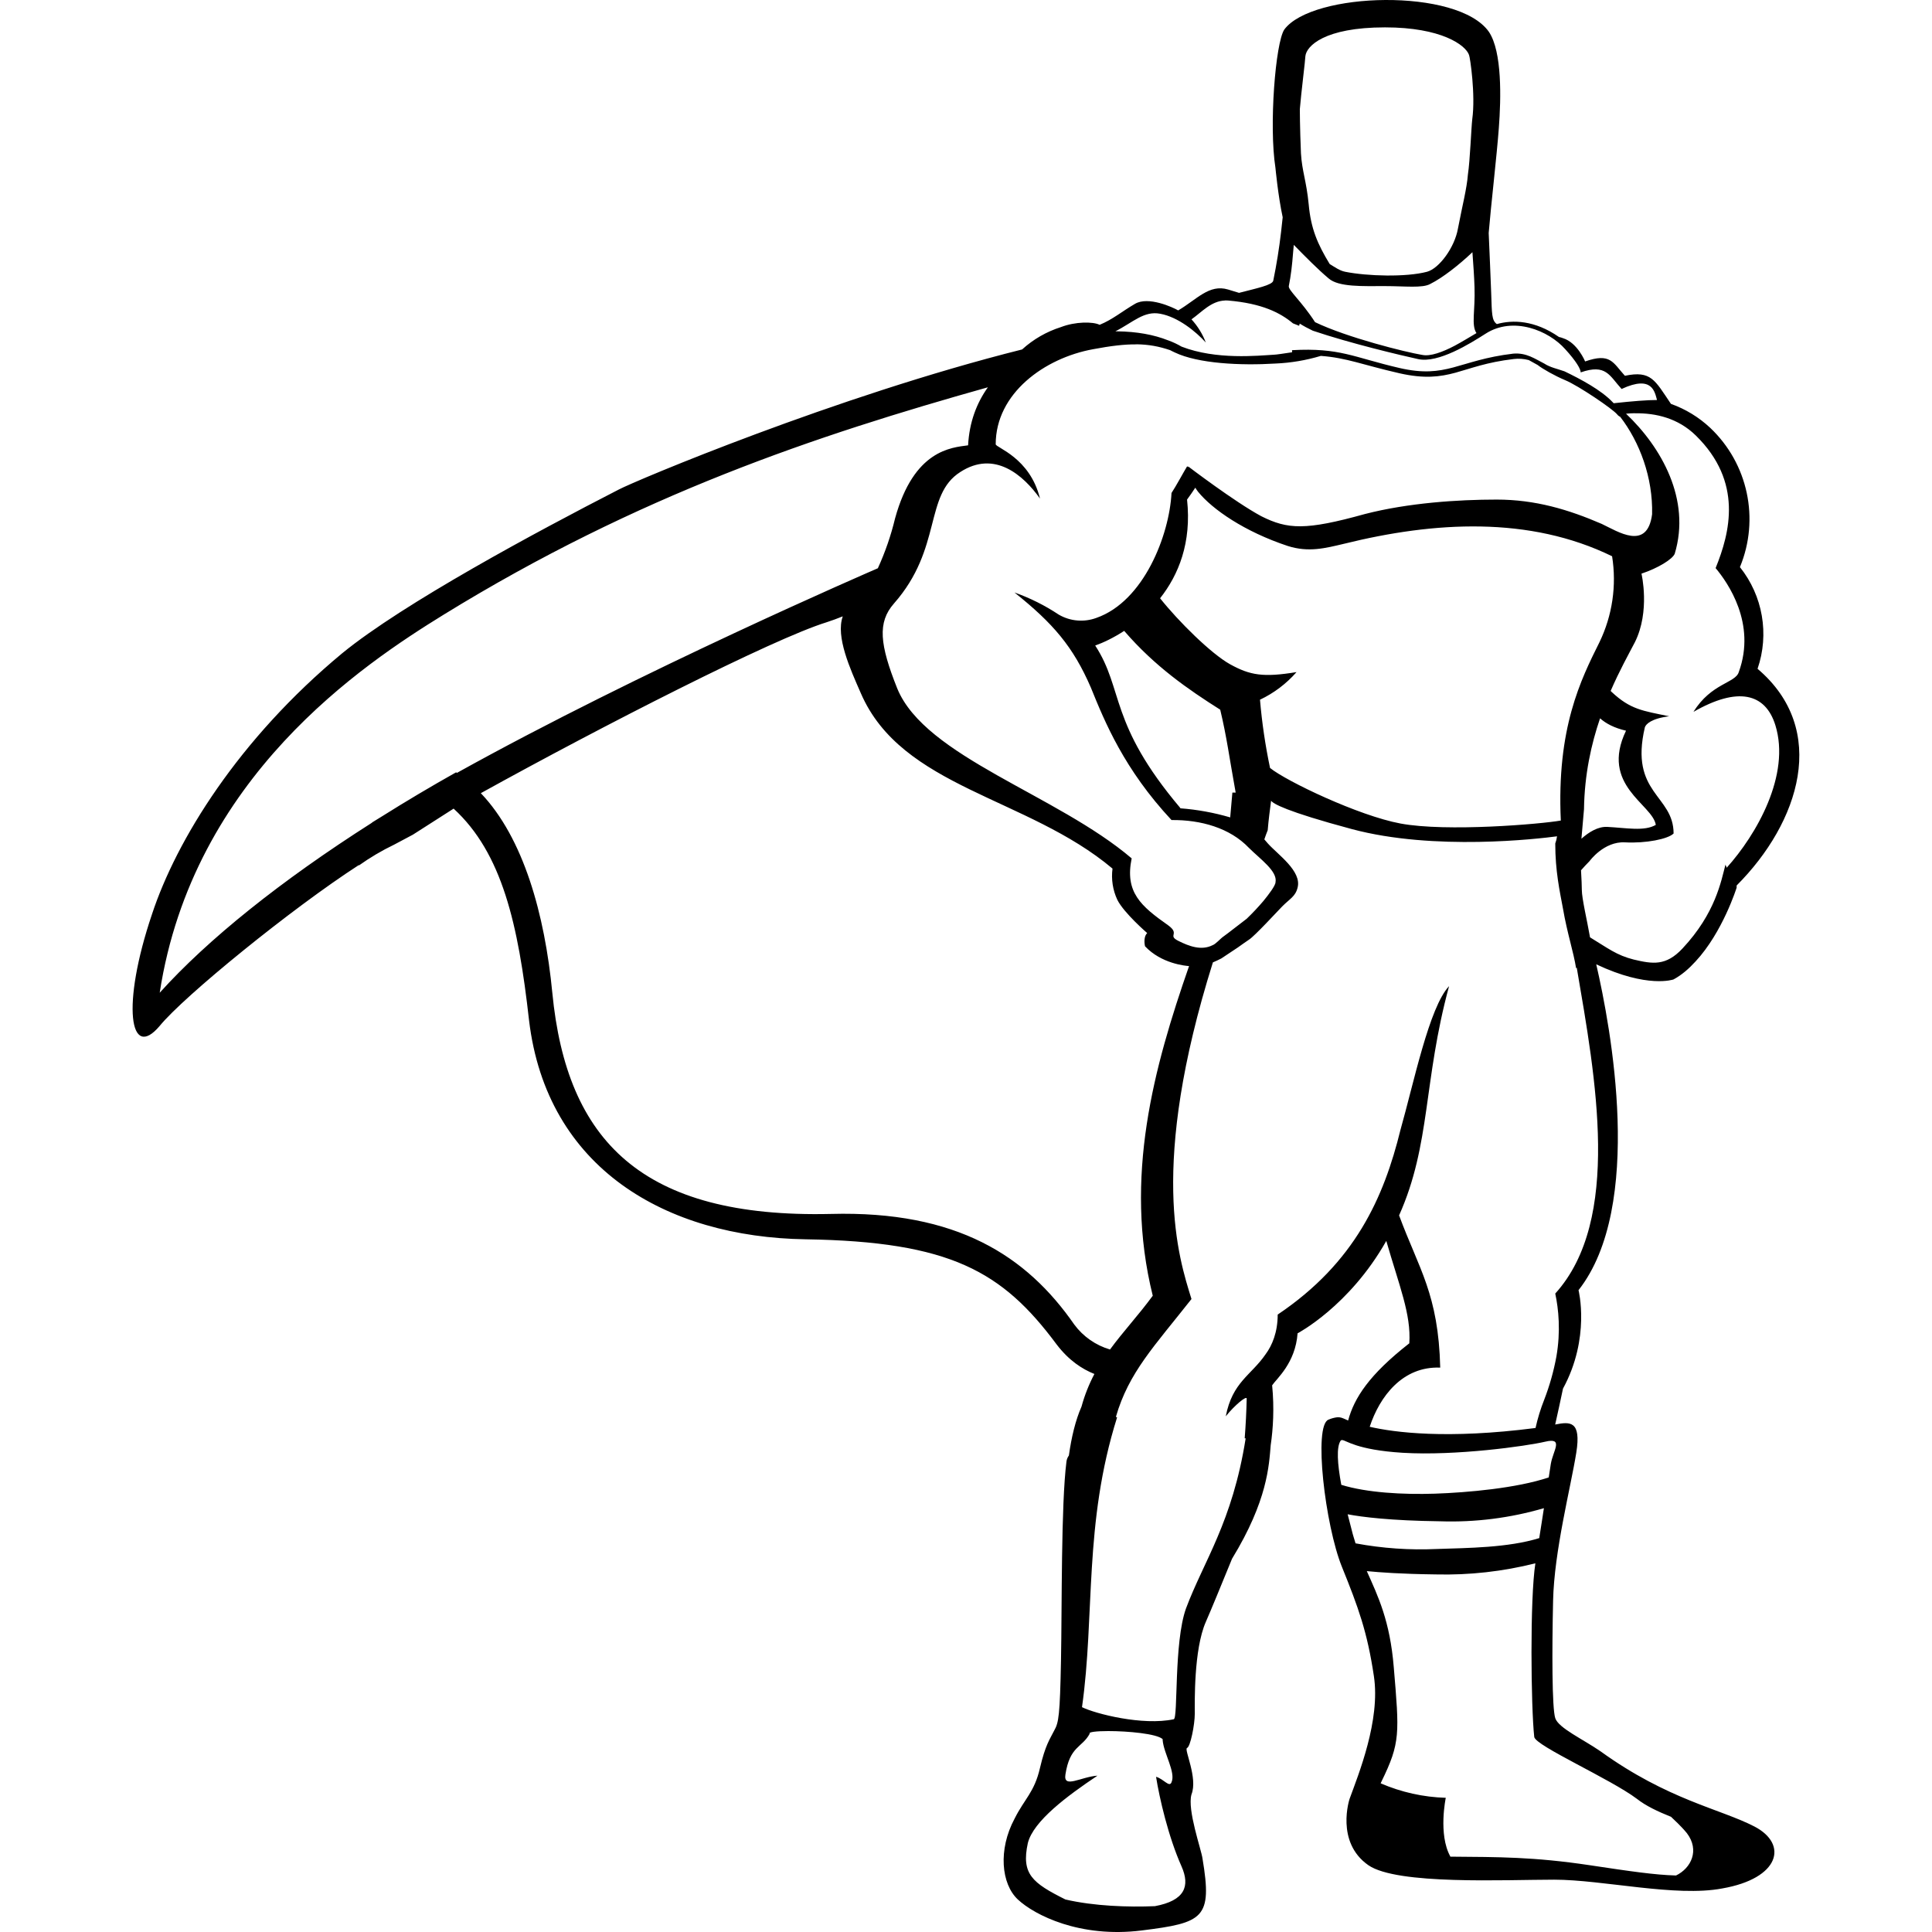
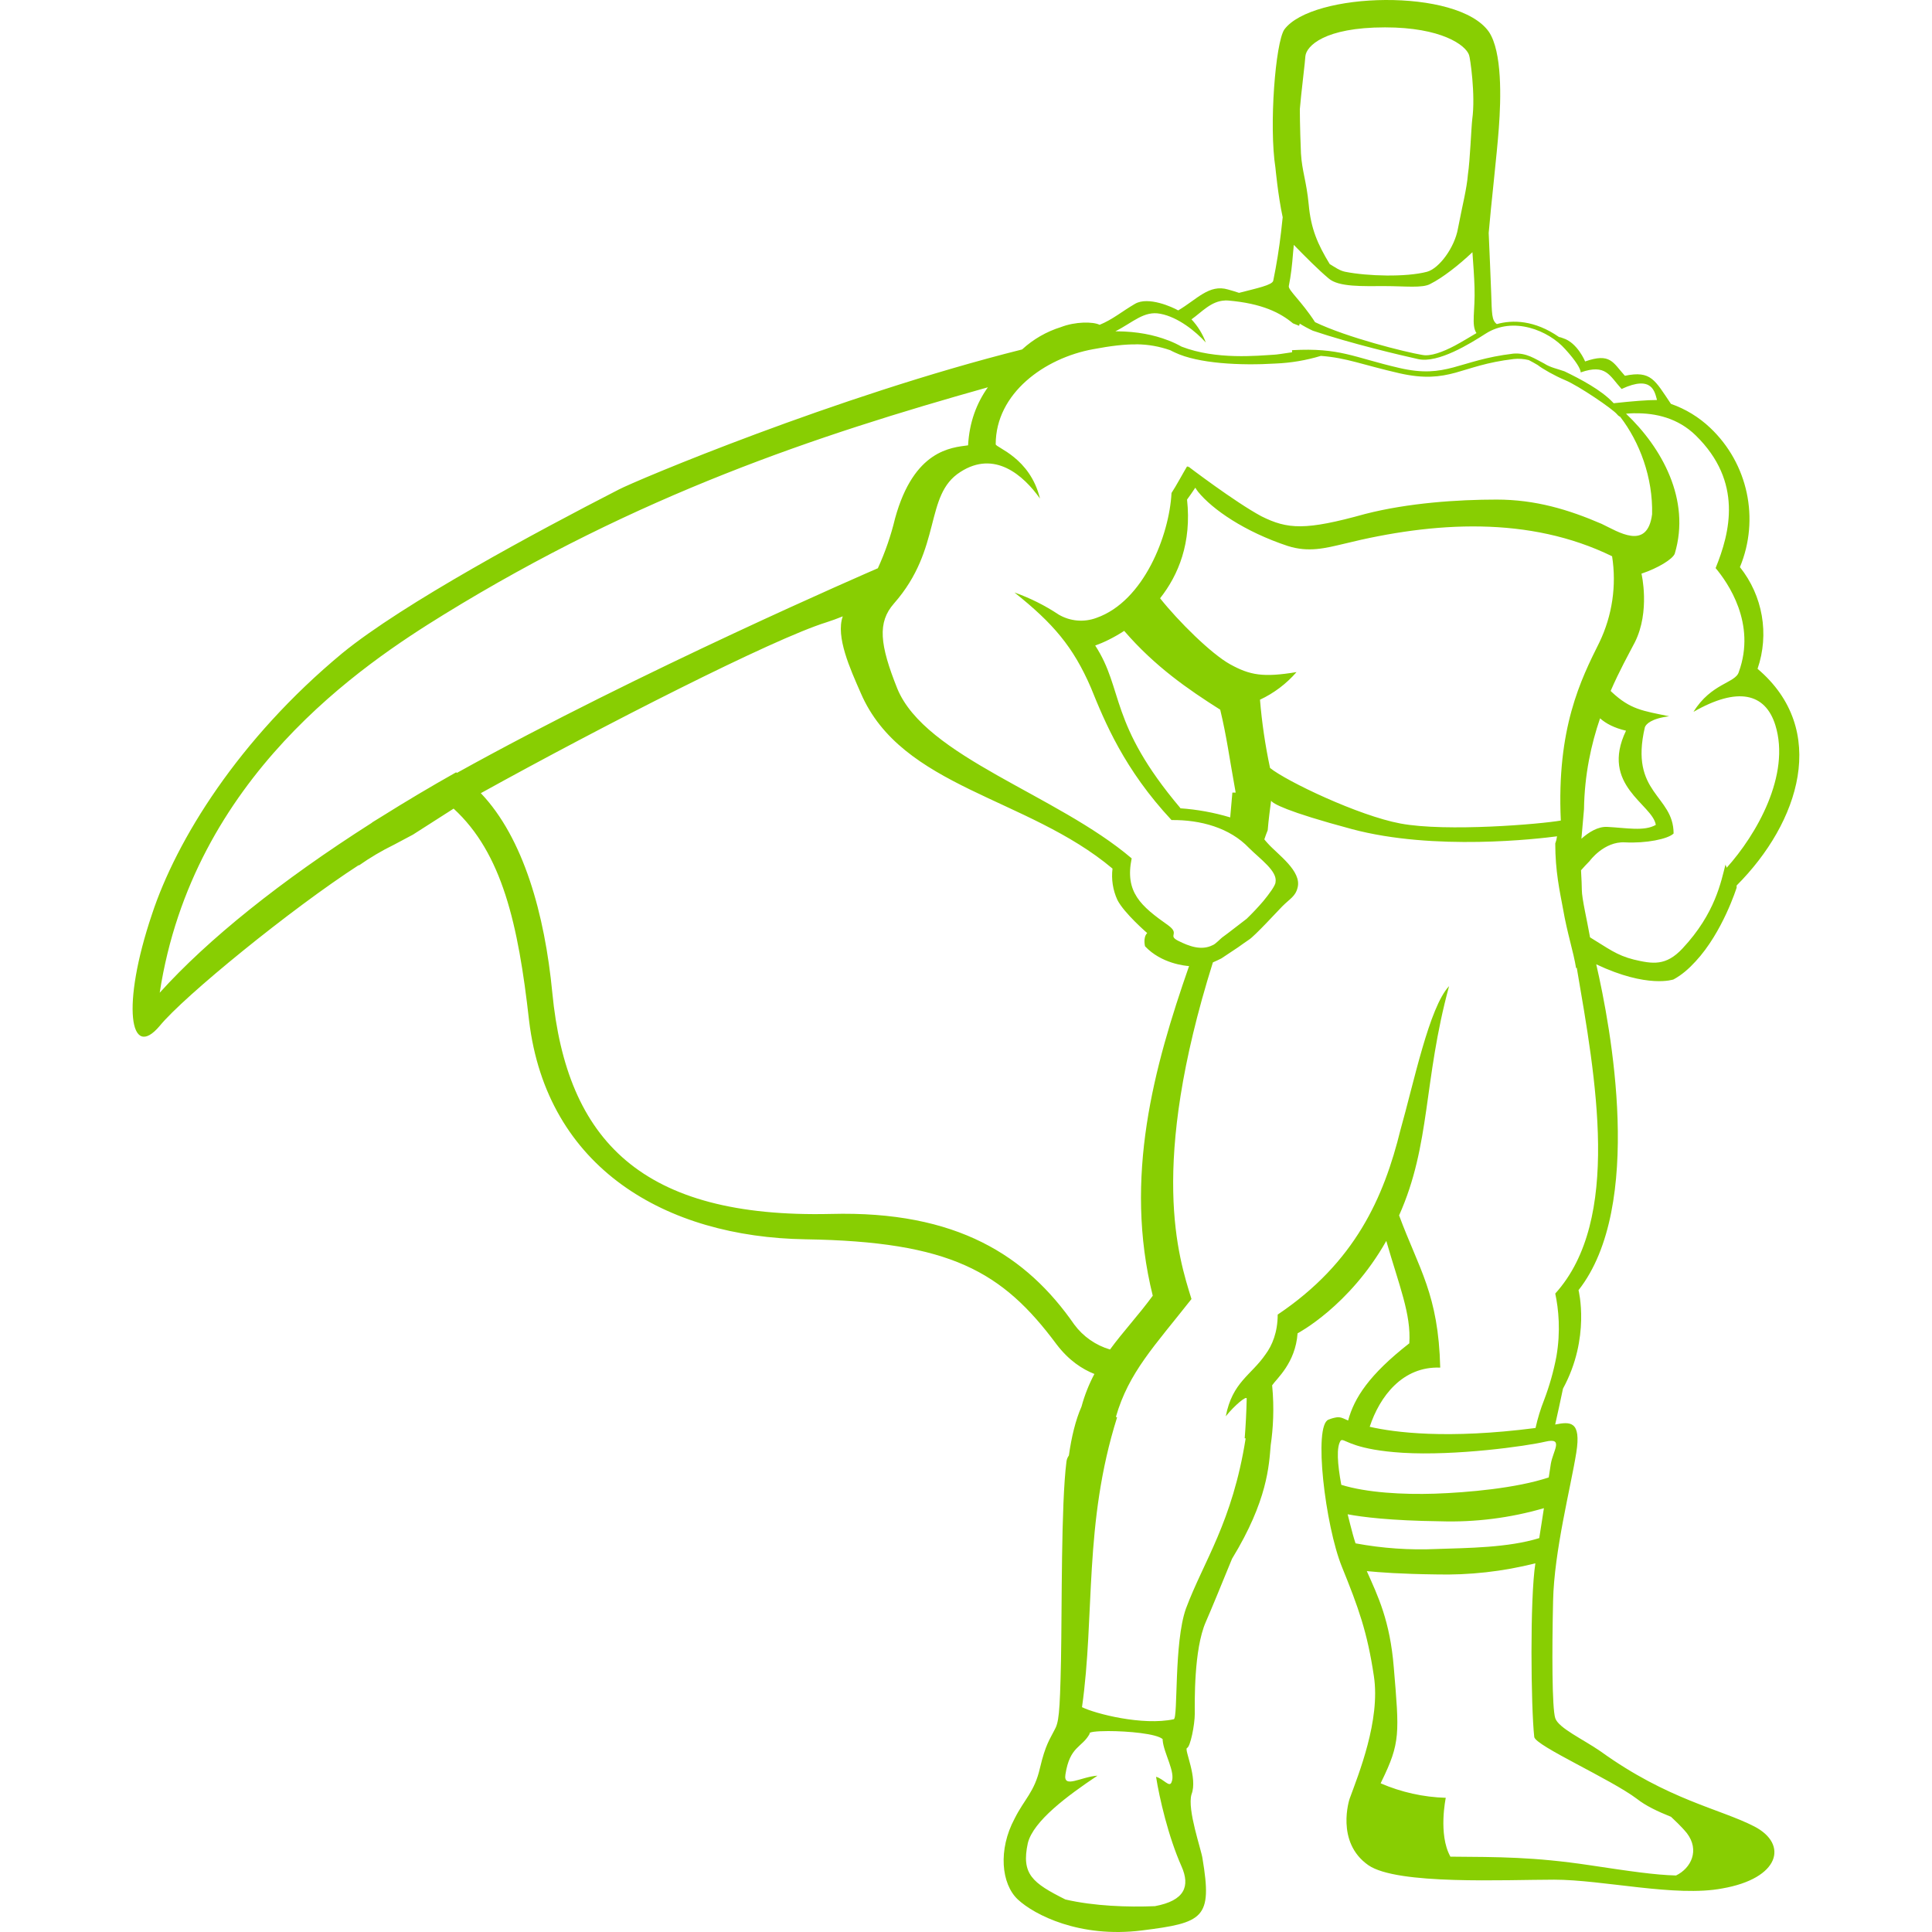
- <svg xmlns="http://www.w3.org/2000/svg" width="1em" height="1em" viewBox="0 0 24 24">
-   <path fill="currentColor" d="M17.21 0c-.545.003-1.084.134-1.256.367c-.11.165-.192 1.196-.11 1.718c0 0 .032.345.09.614l-.02.182a7 7 0 0 1-.097.605c-.01.056-.207.095-.425.152l-.138-.042c-.234-.069-.385.123-.618.26c-.069-.04-.371-.178-.536-.082s-.275.193-.44.261c-.082-.041-.302-.041-.48.028a1.3 1.3 0 0 0-.483.278c-2.314.58-4.813 1.635-5.012 1.741c-1.017.522-2.679 1.415-3.434 2.033c-1.291 1.071-2.06 2.322-2.363 3.242c-.385 1.14-.275 1.827.096 1.387c.298-.366 1.632-1.454 2.475-1.999l-.002.007a3 3 0 0 1 .44-.26l.233-.124l.505-.323c.602.552.803 1.433.937 2.63c.22 1.841 1.704 2.693 3.434 2.72c1.8.028 2.446.399 3.119 1.305c.153.201.318.307.47.368a2 2 0 0 0-.16.405c-.075.17-.125.38-.157.608a.16.16 0 0 0-.03.075c-.068.536-.055 1.8-.068 2.473s-.028.77-.083.866c-.055.11-.11.178-.178.467c-.069.302-.193.384-.316.631c-.206.385-.165.81.041 1.003s.77.481 1.538.385c.77-.096.88-.151.756-.893c-.014-.11-.192-.605-.137-.797c.082-.206-.096-.563-.055-.577s.096-.288.096-.426c0-.137-.014-.796.137-1.14c.062-.14.193-.46.326-.785c.442-.723.459-1.161.48-1.41c.03-.202.046-.46.018-.744c.055-.083.289-.275.316-.646c0 0 .644-.337 1.102-1.148c.16.557.31.91.286 1.272c-.499.39-.684.678-.76.959c-.048-.02-.076-.037-.11-.04h-.027a.4.4 0 0 0-.106.029c-.192.068-.041 1.318.165 1.827s.316.81.398 1.36c.083.549-.192 1.222-.302 1.524c0 0-.179.536.233.824c.358.248 1.704.18 2.308.18c.605 0 1.511.219 2.088.109c.715-.124.824-.55.399-.77c-.426-.22-1.072-.329-1.91-.933c-.22-.152-.522-.289-.563-.412c-.041-.124-.041-.838-.027-1.457c.013-.618.22-1.414.288-1.84c.064-.398-.076-.388-.262-.351c.032-.147.066-.292.097-.446c.344-.632.193-1.223.193-1.223c.82-1.044.4-3.27.22-4.048c.64.303.96.188.96.188c.102-.055.192-.134.274-.224c.337-.362.51-.916.51-.916V11c.782-.783 1.151-1.936.26-2.692a1.33 1.33 0 0 0-.219-1.263a1.56 1.56 0 0 0-.37-1.731a1.4 1.4 0 0 0-.487-.297c-.2-.295-.245-.417-.572-.349c-.15-.165-.178-.288-.494-.178c0 0-.096-.234-.275-.289a.3.3 0 0 0-.05-.015c-.302-.21-.576-.215-.772-.16c-.064-.048-.061-.124-.07-.388c-.008-.2-.019-.486-.031-.744c.027-.328.102-.974.126-1.303c.028-.37.042-.948-.123-1.195C18.303.12 17.754-.003 17.21 0m-.005.34c.7 0 1.002.22 1.044.343c.013.028.082.495.04.797c-.013.11-.027.509-.054.687c-.014.179-.069.385-.124.673c-.041.234-.233.495-.384.536c-.261.069-.742.055-1.017 0c-.069-.014-.124-.055-.192-.096c-.151-.248-.234-.44-.261-.742c-.028-.289-.083-.412-.096-.632c-.014-.33-.014-.55-.014-.55c.014-.178.069-.618.069-.659c.013-.123.233-.357.989-.357m-1.133 2.702c.146.149.301.306.432.416c.124.11.426.096.7.096c.248 0 .468.028.564-.027c.154-.077.355-.235.523-.394c.011.152.022.304.026.435c.01.295-.043.468.024.57c-.082.048-.174.105-.269.156c-.151.08-.306.136-.403.115h-.002c-.209-.035-.931-.215-1.331-.407c-.167-.259-.335-.398-.326-.448c.027-.137.04-.247.054-.425zm-.853.69l.035.001c.424.036.65.152.808.284l.076.03l.008-.027q.071.045.162.088c.47.159 1.104.308 1.309.353c.247.055.645-.192.838-.316c.343-.22.783-.04.989.193c.137.15.192.247.192.288c.316-.11.357.041.508.206c.385-.179.412.041.44.137c-.122 0-.298.014-.538.04l-.012-.012c-.144-.153-.402-.289-.599-.384c-.087-.031-.18-.049-.252-.097c-.11-.055-.22-.137-.385-.123c-.687.082-.824.315-1.415.178c-.577-.134-.737-.254-1.333-.221l.001.026c-.105.016-.2.03-.22.03c-.206.012-.722.067-1.153-.1a1 1 0 0 0-.161-.076l-.005-.002h-.001q-.27-.107-.63-.112h-.026c.218-.11.356-.259.56-.218c.22.041.44.22.564.357a.9.9 0 0 0-.178-.288c.128-.09.245-.229.418-.234zm-1.1.545c.15.002.28.026.417.073c.018.009.034.018.059.029c.288.137.81.164 1.25.137a2.3 2.3 0 0 0 .563-.095c.322.024.514.11.977.216c.31.07.502.045.695-.007c.193-.053.386-.13.723-.17a.5.5 0 0 1 .188.013q.057.03.11.061c.062.049.214.135.343.189c.164.068.59.357.645.425a.1.1 0 0 0 .038.03c.242.314.407.755.396 1.21c-.06.46-.426.214-.626.12c-.412-.178-.824-.302-1.305-.302c-.48 0-1.099.041-1.635.179c-.741.206-.961.192-1.29.027c-.33-.178-.907-.618-.907-.618v.01q-.01-.012-.014-.01c-.042.069-.138.247-.193.33c-.027.522-.343 1.346-.934 1.552a.55.55 0 0 1-.467-.041a2.5 2.5 0 0 0-.55-.275c.481.384.729.673.949 1.181c.174.43.415 1.017 1.002 1.646c.363-.004.725.097.962.346c.137.137.357.289.33.426c0 .041-.083.151-.151.234a3 3 0 0 1-.207.22c-.054.04-.247.192-.288.22s-.096.095-.137.109c-.138.069-.289.014-.426-.055s.027-.082-.124-.192c-.34-.24-.541-.411-.454-.832c-.932-.794-2.561-1.26-2.911-2.108c-.22-.55-.248-.824-.042-1.058c.605-.687.371-1.346.825-1.634c.425-.275.783.04.989.33c-.124-.509-.55-.633-.55-.674c0-.632.605-1.071 1.21-1.181c.218-.041.389-.062.54-.06zm-1.847.534c-.14.196-.231.435-.246.721c-.206.028-.673.055-.907.907a3.4 3.4 0 0 1-.214.62c-.103.045-2.946 1.274-5.229 2.542l-.01-.007q-.48.27-.919.546l-.125.077l-.001.003c-1.136.723-2.04 1.45-2.637 2.112c.412-2.679 2.528-4.08 3.53-4.698c2.42-1.489 4.629-2.225 6.758-2.823m8.037.323c.26-.004.536.06.756.275c.59.577.425 1.209.247 1.648c.15.179.508.687.288 1.291c-.04.138-.343.138-.563.495c.55-.316.893-.233 1.017.165c.192.618-.234 1.36-.605 1.772c0-.014-.014-.028-.014-.041c-.055.206-.123.604-.535 1.044c-.206.22-.371.192-.605.137c-.215-.054-.322-.142-.543-.276c-.036-.207-.102-.482-.102-.59c0-.044-.004-.141-.01-.243q.047-.054.106-.114s.178-.247.44-.233c.26.014.535-.041.604-.11c0-.48-.55-.494-.357-1.319c.013-.04.082-.11.302-.137c-.33-.069-.48-.083-.714-.302l-.013-.013c.11-.253.224-.457.301-.605c.193-.385.082-.852.082-.852c.207-.069.385-.179.413-.247c.203-.673-.164-1.322-.605-1.74q.054-.005.11-.006zm-5.46.925q.014.024.034.05c.179.22.577.495 1.113.673c.26.083.467.028.7-.027c1.123-.278 2.304-.346 3.33.155a1.8 1.8 0 0 1-.157 1.068c-.232.465-.533 1.068-.48 2.215c-.246.044-1.419.144-1.992.037c-.521-.097-1.416-.525-1.62-.69a7 7 0 0 1-.125-.848a1.4 1.4 0 0 0 .454-.343c-.412.068-.577.04-.825-.097c-.235-.13-.642-.533-.87-.82c.229-.29.393-.69.335-1.226q.055-.075.102-.147zm-4.38 1.598c-.09.253.093.654.224.953c.508 1.179 2.07 1.29 3.127 2.18a.7.7 0 0 0 .06.388c.083.165.371.413.371.413c-.055.054-.027.164-.027.164c.204.217.504.243.547.246c-.435 1.248-.816 2.626-.451 4.095c-.179.244-.368.445-.531.668a.85.85 0 0 1-.444-.31c-.591-.852-1.457-1.416-3.023-1.374c-2.349.055-3.283-.907-3.461-2.748c-.094-.974-.357-1.922-.888-2.479C7.489 9.014 9.6 7.937 10.268 7.73a3 3 0 0 0 .2-.073zm3.496.18c.381.442.795.727 1.193.979c.082.343.11.577.192 1.03h-.041l-.027.308a3 3 0 0 0-.62-.113l.001-.003c-.893-1.057-.7-1.47-1.058-2.019c.097-.034.225-.094.36-.182m5.911 1.086c.076.067.178.12.323.154c-.327.68.33.912.37 1.17c-.143.083-.367.037-.603.025c-.115-.006-.229.065-.321.147l.032-.367c.006-.43.09-.809.2-1.13zM15.79 9.947c.024.035.178.131 1.002.352c1.026.275 2.323.12 2.55.09a.4.4 0 0 1-.022.089c0 .343.055.59.096.81c.053.308.13.533.163.74l.008-.007c.234 1.367.561 3.133-.267 4.048c.041.192.069.467.014.783a3 3 0 0 1-.151.535a2.3 2.3 0 0 0-.108.352c-1.1.142-1.755.055-2.06-.015c.123-.374.407-.754.876-.735c-.022-.911-.264-1.223-.511-1.891c.395-.883.299-1.665.621-2.848c-.247.261-.44 1.209-.604 1.786c-.206.838-.563 1.648-1.525 2.294c0 .22-.069.384-.151.494c-.179.261-.412.344-.494.77c.11-.138.26-.261.26-.22a9 9 0 0 1-.025.493l.012.001c-.165 1.044-.522 1.525-.742 2.115c-.151.426-.096 1.36-.151 1.374c-.385.083-.975-.068-1.14-.15c.162-1.14.019-2.278.436-3.6l-.015-.006c.16-.554.478-.878.939-1.464c-.161-.52-.532-1.64.266-4.182q.049-.02.105-.049l.206-.137c.04-.028.096-.069.137-.096c.069-.042.371-.371.412-.412c.096-.097.165-.124.192-.234c.055-.206-.247-.412-.37-.55q-.025-.027-.043-.05q.02-.059.042-.114c.01-.125.028-.26.042-.367zm.883 7.942c.05.002.174.122.751.158c.66.04 1.539-.083 1.772-.138s.097.11.069.275l-.026.169c-.399.134-1.008.188-1.416.202c-.393.013-.846-.012-1.161-.11c-.048-.26-.063-.47-.007-.55a.02.02 0 0 1 .018-.006m2.506.846c-.02.135-.035.223-.058.372c-.388.12-.888.122-1.27.135a4.4 4.4 0 0 1-1.012-.07l-.033-.109l-.065-.252c.179.034.53.079 1.15.087a4.1 4.1 0 0 0 1.288-.163m-.106.685c-.069.44-.055 1.786-.014 2.157c.014.11.948.522 1.277.77c.107.085.259.157.422.222c.042.042.116.105.197.203c.162.213.052.436-.135.526c-.264-.007-.568-.052-1.074-.128c-.695-.104-1.129-.101-1.73-.106v-.003c-.152-.275-.056-.728-.056-.728a2.2 2.2 0 0 1-.809-.18l.012-.026c.234-.48.22-.591.151-1.415c-.047-.578-.196-.883-.335-1.195c.169.016.409.035.857.041a4.6 4.6 0 0 0 1.237-.138m-5.306 2.084c.243 0 .6.032.676.1v.014c.014.165.165.399.11.522c-.027.069-.096-.041-.192-.068c.041.26.151.741.316 1.112c.11.248.041.426-.33.495c-.33.014-.755 0-1.112-.083c-.412-.206-.55-.316-.467-.7c.068-.275.494-.59.865-.838c-.206.014-.426.165-.398-.014c.055-.357.206-.33.302-.508c-.02-.02.084-.032.23-.032" />
+ <svg xmlns="http://www.w3.org/2000/svg" fill="#88CE02" role="img" viewBox="0 0 24 24">
+   <path d="M17.21 0c-.545.003-1.084.134-1.256.367-.11.165-.192 1.196-.11 1.718 0 0 .032.345.09.614a14.6 14.6 0 0 1-.02.182 7.024 7.024 0 0 1-.097.605c-.01.056-.207.095-.425.152a2.495 2.495 0 0 0-.138-.042c-.234-.069-.385.123-.618.26-.069-.04-.371-.178-.536-.082-.165.096-.275.193-.44.261-.082-.041-.302-.041-.48.028a1.27 1.27 0 0 0-.483.278c-2.314.58-4.813 1.635-5.012 1.741-1.017.522-2.679 1.415-3.434 2.033-1.291 1.071-2.06 2.322-2.363 3.242-.385 1.14-.275 1.827.096 1.387.298-.366 1.632-1.454 2.475-1.999l-.002.007a3.219 3.219 0 0 1 .44-.26l.233-.124.505-.323c.602.552.803 1.433.937 2.63.22 1.841 1.704 2.693 3.434 2.72 1.8.028 2.446.399 3.119 1.305.153.201.318.307.47.368a1.954 1.954 0 0 0-.16.405c-.075.17-.125.38-.157.608a.157.157 0 0 0-.03.075c-.068.536-.055 1.8-.068 2.473-.014.673-.028.77-.083.866-.055.11-.11.178-.178.467-.069.302-.193.384-.316.631-.206.385-.165.81.041 1.003.206.192.77.481 1.538.385.77-.096.88-.151.756-.893-.014-.11-.192-.605-.137-.797.082-.206-.096-.563-.055-.577.041-.014.096-.288.096-.426 0-.137-.014-.796.137-1.14.062-.14.193-.46.326-.785.442-.723.459-1.161.48-1.41.03-.202.046-.46.018-.744.055-.083.289-.275.316-.646 0 0 .644-.337 1.102-1.148.16.557.31.91.286 1.272-.499.39-.684.678-.76.959-.048-.02-.076-.037-.11-.04h-.027a.437.437 0 0 0-.106.029c-.192.068-.041 1.318.165 1.827.206.508.316.81.398 1.36.083.549-.192 1.222-.302 1.524 0 0-.179.536.233.824.358.248 1.704.18 2.308.18.605 0 1.511.219 2.088.109.715-.124.824-.55.399-.77-.426-.22-1.072-.329-1.91-.933-.22-.152-.522-.289-.563-.412-.041-.124-.041-.838-.027-1.457.013-.618.22-1.414.288-1.84.064-.398-.076-.388-.262-.351.032-.147.066-.292.097-.446.344-.632.193-1.223.193-1.223.82-1.044.4-3.27.22-4.048.64.303.96.188.96.188.102-.055.192-.134.274-.224.337-.362.51-.916.51-.916V11c.782-.783 1.151-1.936.26-2.692a1.331 1.331 0 0 0-.219-1.263 1.56 1.56 0 0 0-.37-1.731 1.36 1.36 0 0 0-.487-.297c-.2-.295-.245-.417-.572-.349-.15-.165-.178-.288-.494-.178 0 0-.096-.234-.275-.289a.25.25 0 0 0-.05-.015c-.302-.21-.576-.215-.772-.16-.064-.048-.061-.124-.07-.388-.008-.2-.019-.486-.031-.744.027-.328.102-.974.126-1.303.028-.37.042-.948-.123-1.195C18.303.12 17.754-.003 17.21 0zm-.005.34c.7 0 1.002.22 1.044.343.013.028.082.495.04.797-.013.11-.027.509-.054.687-.014.179-.069.385-.124.673-.041.234-.233.495-.384.536-.261.069-.742.055-1.017 0-.069-.014-.124-.055-.192-.096-.151-.248-.234-.44-.261-.742-.028-.289-.083-.412-.096-.632-.014-.33-.014-.55-.014-.55.014-.178.069-.618.069-.659.013-.123.233-.357.989-.357zm-1.133 2.702c.146.149.301.306.432.416.124.11.426.096.7.096.248 0 .468.028.564-.027.154-.077.355-.235.523-.394.011.152.022.304.026.435.01.295-.043.468.024.57-.082.048-.174.105-.269.156-.151.08-.306.136-.403.115h-.002c-.209-.035-.931-.215-1.331-.407-.167-.259-.335-.398-.326-.448.027-.137.04-.247.054-.425.004-.03.005-.058.008-.088zm-.853.69l.035.001c.424.036.65.152.808.284l.076.03.008-.027c.047.03.102.06.162.088.47.159 1.104.308 1.309.353.247.055.645-.192.838-.316.343-.22.783-.04.989.193.137.15.192.247.192.288.316-.11.357.041.508.206.385-.179.412.041.44.137-.122 0-.298.014-.538.04l-.012-.012c-.144-.153-.402-.289-.599-.384-.087-.031-.18-.049-.252-.097-.11-.055-.22-.137-.385-.123-.687.082-.824.315-1.415.178-.577-.134-.737-.254-1.333-.221l.001.026c-.105.016-.2.03-.22.03-.206.012-.722.067-1.153-.1a1.256 1.256 0 0 0-.161-.076l-.005-.002h-.001c-.18-.07-.39-.11-.63-.112h-.026c.218-.11.356-.259.56-.218.22.041.44.22.564.357a.858.858 0 0 0-.178-.288c.128-.09.245-.229.418-.234zm-1.1.545c.15.002.28.026.417.073.018.009.034.018.059.029.288.137.81.164 1.25.137a2.26 2.26 0 0 0 .563-.095c.322.024.514.11.977.216.31.07.502.045.695-.007.193-.053.386-.13.723-.17a.542.542 0 0 1 .188.013c.038.02.075.04.11.061.062.049.214.135.343.189.164.068.59.357.645.425a.1.1 0 0 0 .038.03c.242.314.407.755.396 1.21-.06.46-.426.214-.626.12-.412-.178-.824-.302-1.305-.302-.48 0-1.099.041-1.635.179-.741.206-.961.192-1.29.027-.33-.178-.907-.618-.907-.618v.01c-.007-.007-.012-.012-.014-.01-.042.069-.138.247-.193.33-.027.522-.343 1.346-.934 1.552a.547.547 0 0 1-.467-.041 2.503 2.503 0 0 0-.55-.275c.481.384.729.673.949 1.181.174.43.415 1.017 1.002 1.646.363-.004.725.097.962.346.137.137.357.289.33.426 0 .041-.083.151-.151.234a3.231 3.231 0 0 1-.207.22c-.054.04-.247.192-.288.22-.041.027-.096.095-.137.109-.138.069-.289.014-.426-.055s.027-.082-.124-.192c-.34-.24-.541-.411-.454-.832-.932-.794-2.561-1.26-2.911-2.108-.22-.55-.248-.824-.042-1.058.605-.687.371-1.346.825-1.634.425-.275.783.04.989.33-.124-.509-.55-.633-.55-.674 0-.632.605-1.071 1.21-1.181.218-.041.389-.062.54-.06zm-1.847.534c-.14.196-.231.435-.246.721-.206.028-.673.055-.907.907a3.39 3.39 0 0 1-.214.62c-.103.045-2.946 1.274-5.229 2.542l-.01-.007c-.32.18-.627.363-.919.546l-.125.077-.001.003c-1.136.723-2.04 1.45-2.637 2.112.412-2.679 2.528-4.08 3.53-4.698 2.42-1.489 4.629-2.225 6.758-2.823zm8.037.323c.26-.004.536.06.756.275.59.577.425 1.209.247 1.648.15.179.508.687.288 1.291-.04.138-.343.138-.563.495.55-.316.893-.233 1.017.165.192.618-.234 1.36-.605 1.772 0-.014-.014-.028-.014-.041-.055.206-.123.604-.535 1.044-.206.22-.371.192-.605.137-.215-.054-.322-.142-.543-.276-.036-.207-.102-.482-.102-.59 0-.044-.004-.141-.01-.243.032-.036.066-.074.106-.114 0 0 .178-.247.44-.233.26.014.535-.041.604-.11 0-.48-.55-.494-.357-1.319.013-.04.082-.11.302-.137-.33-.069-.48-.083-.714-.302l-.013-.013c.11-.253.224-.457.301-.605.193-.385.082-.852.082-.852.207-.069.385-.179.413-.247.203-.673-.164-1.322-.605-1.74.036-.003.073-.005.11-.006zm-5.46.925c.01.016.02.033.034.05.179.22.577.495 1.113.673.26.083.467.028.7-.027 1.123-.278 2.304-.346 3.33.155a1.82 1.82 0 0 1-.157 1.068c-.232.465-.533 1.068-.48 2.215-.246.044-1.419.144-1.992.037-.521-.097-1.416-.525-1.62-.69a6.703 6.703 0 0 1-.125-.848 1.37 1.37 0 0 0 .454-.343c-.412.068-.577.04-.825-.097-.235-.13-.642-.533-.87-.82.229-.29.393-.69.335-1.226.037-.05.07-.099.102-.147zm-4.38 1.598c-.09.253.093.654.224.953.508 1.179 2.07 1.29 3.127 2.18a.723.723 0 0 0 .06.388c.083.165.371.413.371.413-.055.054-.027.164-.027.164.204.217.504.243.547.246-.435 1.248-.816 2.626-.451 4.095-.179.244-.368.445-.531.668a.851.851 0 0 1-.444-.31c-.591-.852-1.457-1.416-3.023-1.374-2.349.055-3.283-.907-3.461-2.748-.094-.974-.357-1.922-.888-2.479C7.489 9.014 9.6 7.937 10.268 7.73a2.8 2.8 0 0 0 .2-.073zm3.496.18c.381.442.795.727 1.193.979.082.343.11.577.192 1.03h-.041l-.027.308a2.836 2.836 0 0 0-.62-.113l.001-.003c-.893-1.057-.7-1.47-1.058-2.019.097-.034.225-.094.36-.182zm5.911 1.086c.076.067.178.12.323.154-.327.68.33.912.37 1.17-.143.083-.367.037-.603.025-.115-.006-.229.065-.321.147l.032-.367c.006-.43.09-.809.2-1.13zM15.79 9.947c.024.035.178.131 1.002.352 1.026.275 2.323.12 2.55.09a.378.378 0 0 1-.022.089c0 .343.055.59.096.81.053.308.13.533.163.74l.008-.007c.234 1.367.561 3.133-.267 4.048.041.192.069.467.014.783a3.204 3.204 0 0 1-.151.535 2.29 2.29 0 0 0-.108.352c-1.1.142-1.755.055-2.06-.015.123-.374.407-.754.876-.735-.022-.911-.264-1.223-.511-1.891.395-.883.299-1.665.621-2.848-.247.261-.44 1.209-.604 1.786-.206.838-.563 1.648-1.525 2.294 0 .22-.069.384-.151.494-.179.261-.412.344-.494.77.11-.138.26-.261.26-.22a8.51 8.51 0 0 1-.025.493l.012.001c-.165 1.044-.522 1.525-.742 2.115-.151.426-.096 1.36-.151 1.374-.385.083-.975-.068-1.14-.15.162-1.14.019-2.278.436-3.6l-.015-.006c.16-.554.478-.878.939-1.464-.161-.52-.532-1.64.266-4.182.033-.014.067-.03.105-.049l.206-.137c.04-.028.096-.069.137-.096.069-.042.371-.371.412-.412.096-.097.165-.124.192-.234.055-.206-.247-.412-.37-.55-.018-.019-.03-.034-.043-.05.013-.039.027-.077.042-.114.01-.125.028-.26.042-.367zm.883 7.942c.05.002.174.122.751.158.66.04 1.539-.083 1.772-.138.234-.055.097.11.069.275l-.026.169c-.399.134-1.008.188-1.416.202-.393.013-.846-.012-1.161-.11-.048-.26-.063-.47-.007-.55a.024.024 0 0 1 .018-.006zm2.506.846c-.02.135-.035.223-.058.372-.388.12-.888.122-1.27.135a4.413 4.413 0 0 1-1.012-.07 2.065 2.065 0 0 1-.033-.109 11.343 11.343 0 0 1-.065-.252c.179.034.53.079 1.15.087a4.142 4.142 0 0 0 1.288-.163zm-.106.685c-.069.44-.055 1.786-.014 2.157.014.11.948.522 1.277.77.107.085.259.157.422.222.042.042.116.105.197.203.162.213.052.436-.135.526-.264-.007-.568-.052-1.074-.128-.695-.104-1.129-.101-1.73-.106v-.003c-.152-.275-.056-.728-.056-.728a2.2 2.2 0 0 1-.809-.18l.012-.026c.234-.48.22-.591.151-1.415-.047-.578-.196-.883-.335-1.195.169.016.409.035.857.041a4.567 4.567 0 0 0 1.237-.138zm-5.306 2.084c.243 0 .6.032.676.1v.014c.014.165.165.399.11.522-.027.069-.096-.041-.192-.068.041.26.151.741.316 1.112.11.248.041.426-.33.495-.33.014-.755 0-1.112-.083-.412-.206-.55-.316-.467-.7.068-.275.494-.59.865-.838-.206.014-.426.165-.398-.014.055-.357.206-.33.302-.508-.02-.02.084-.032.23-.032z" />
</svg>
